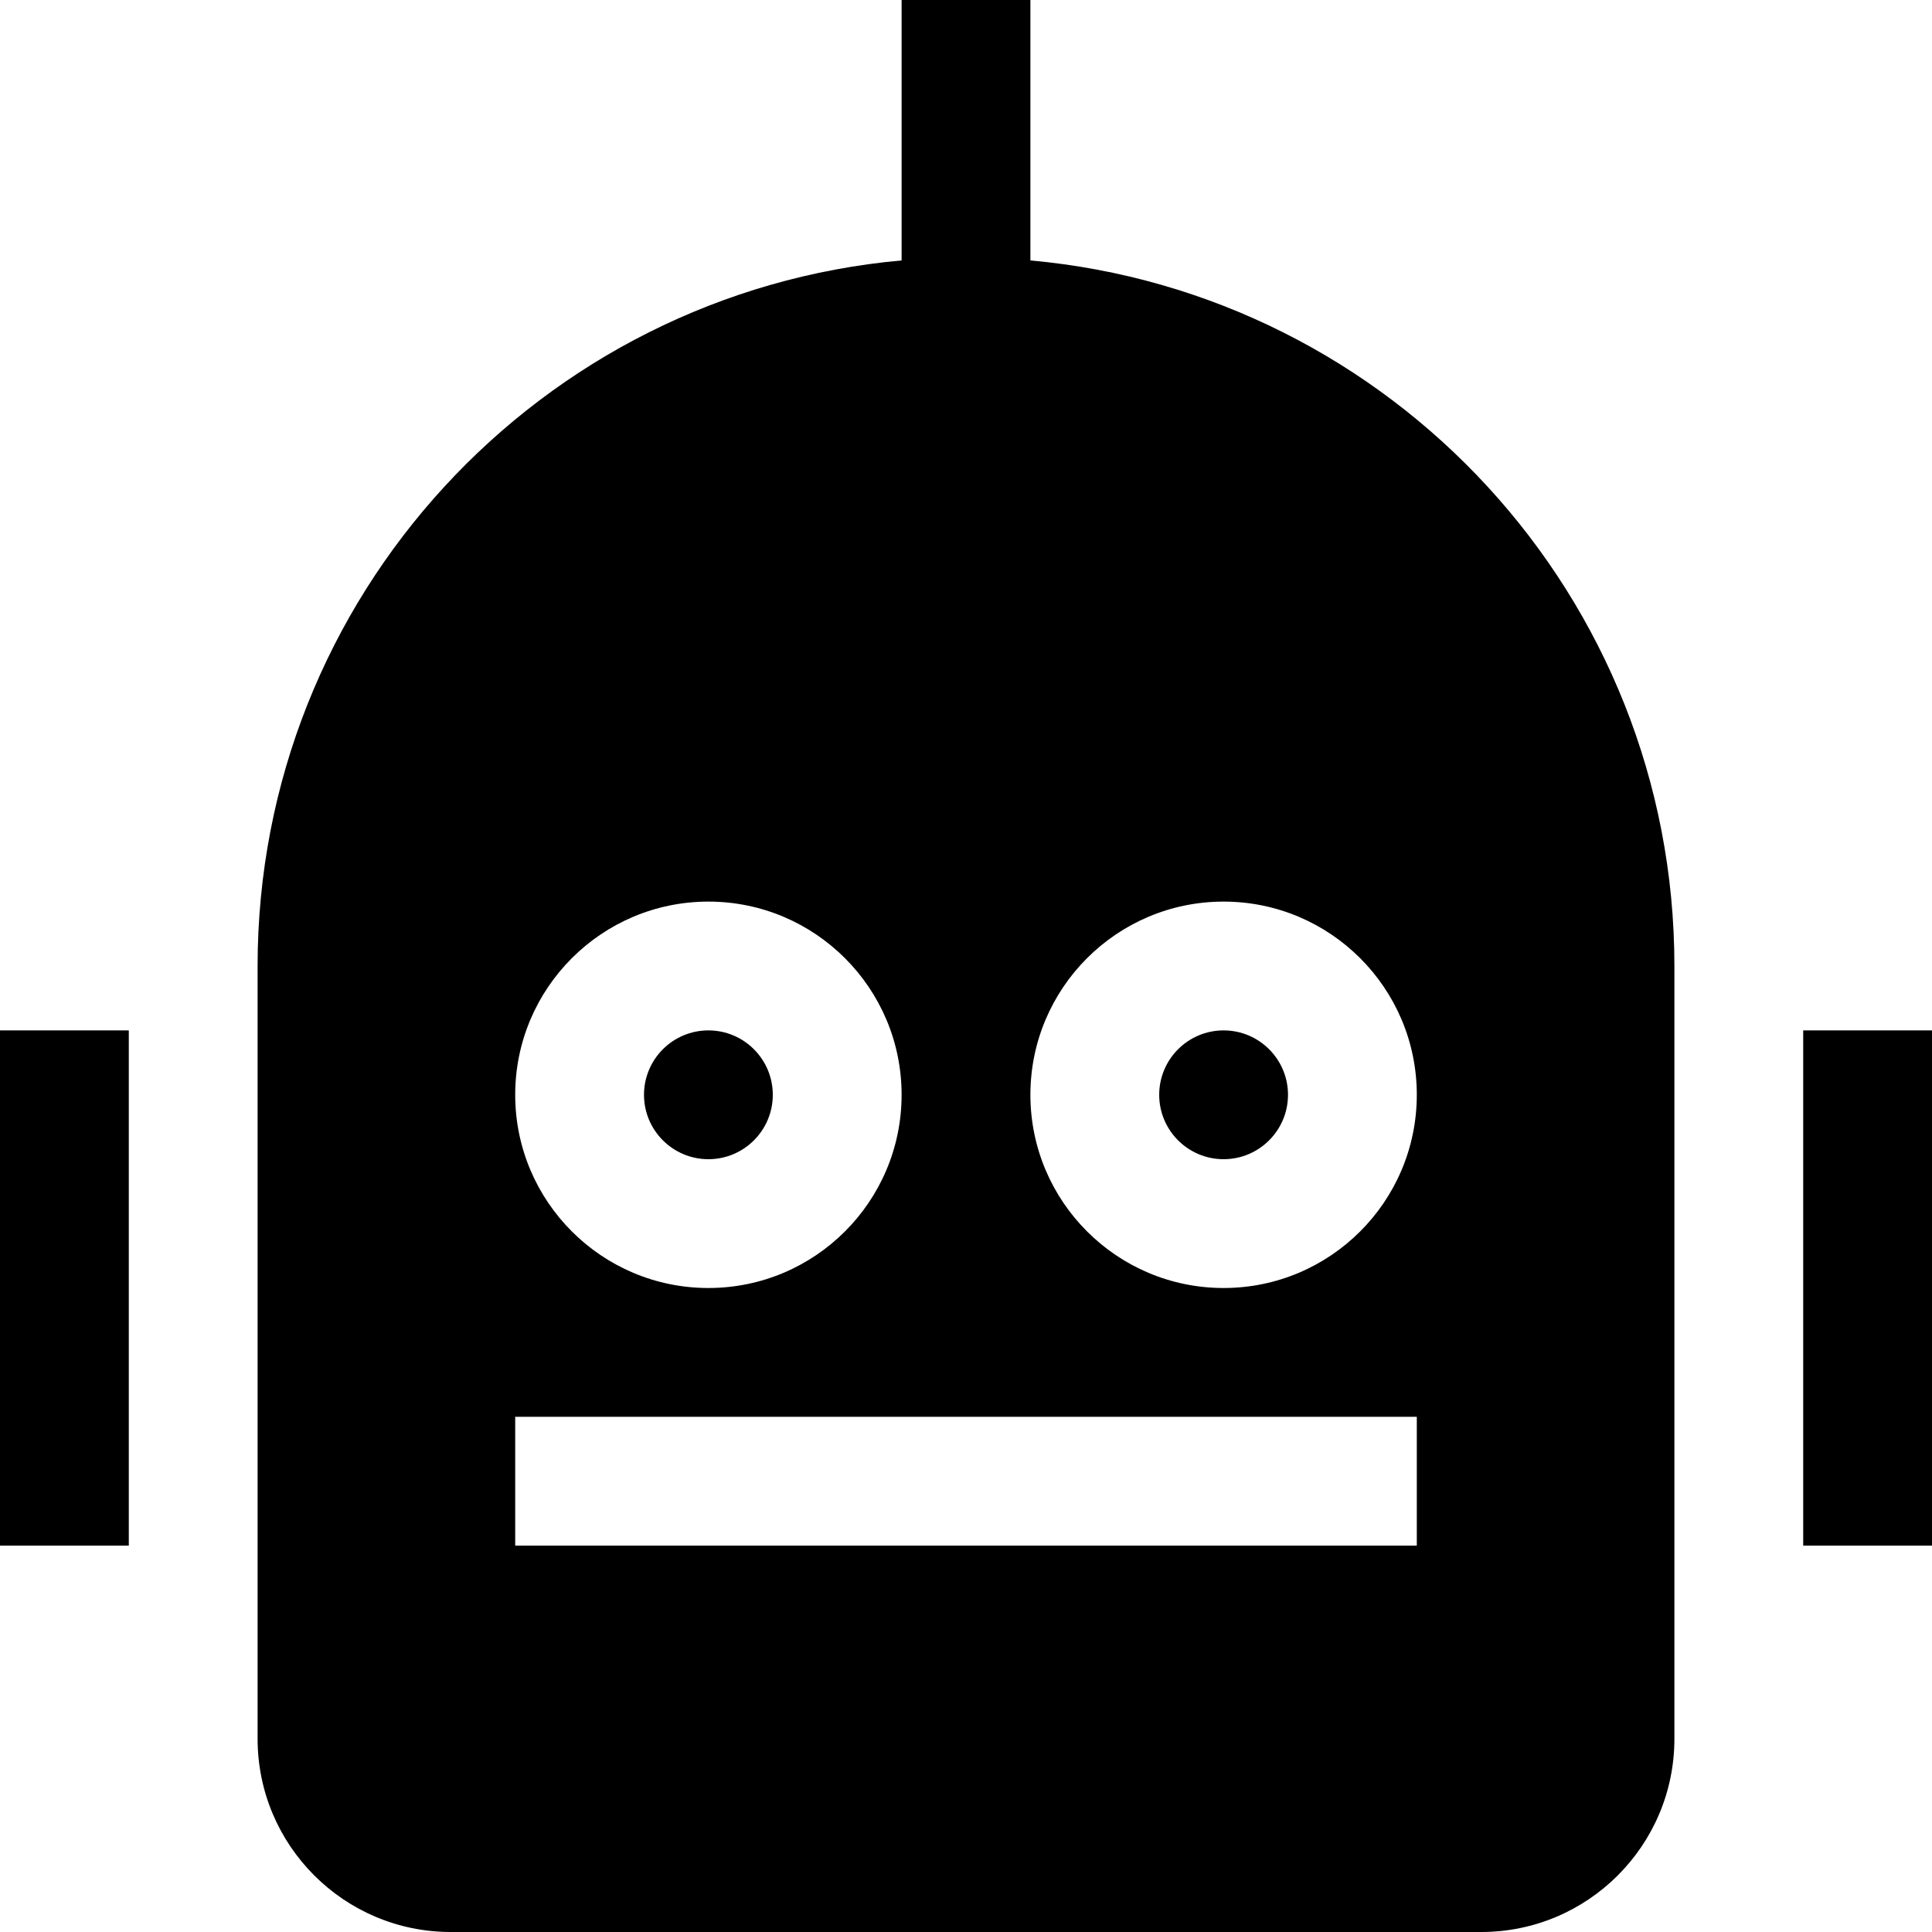
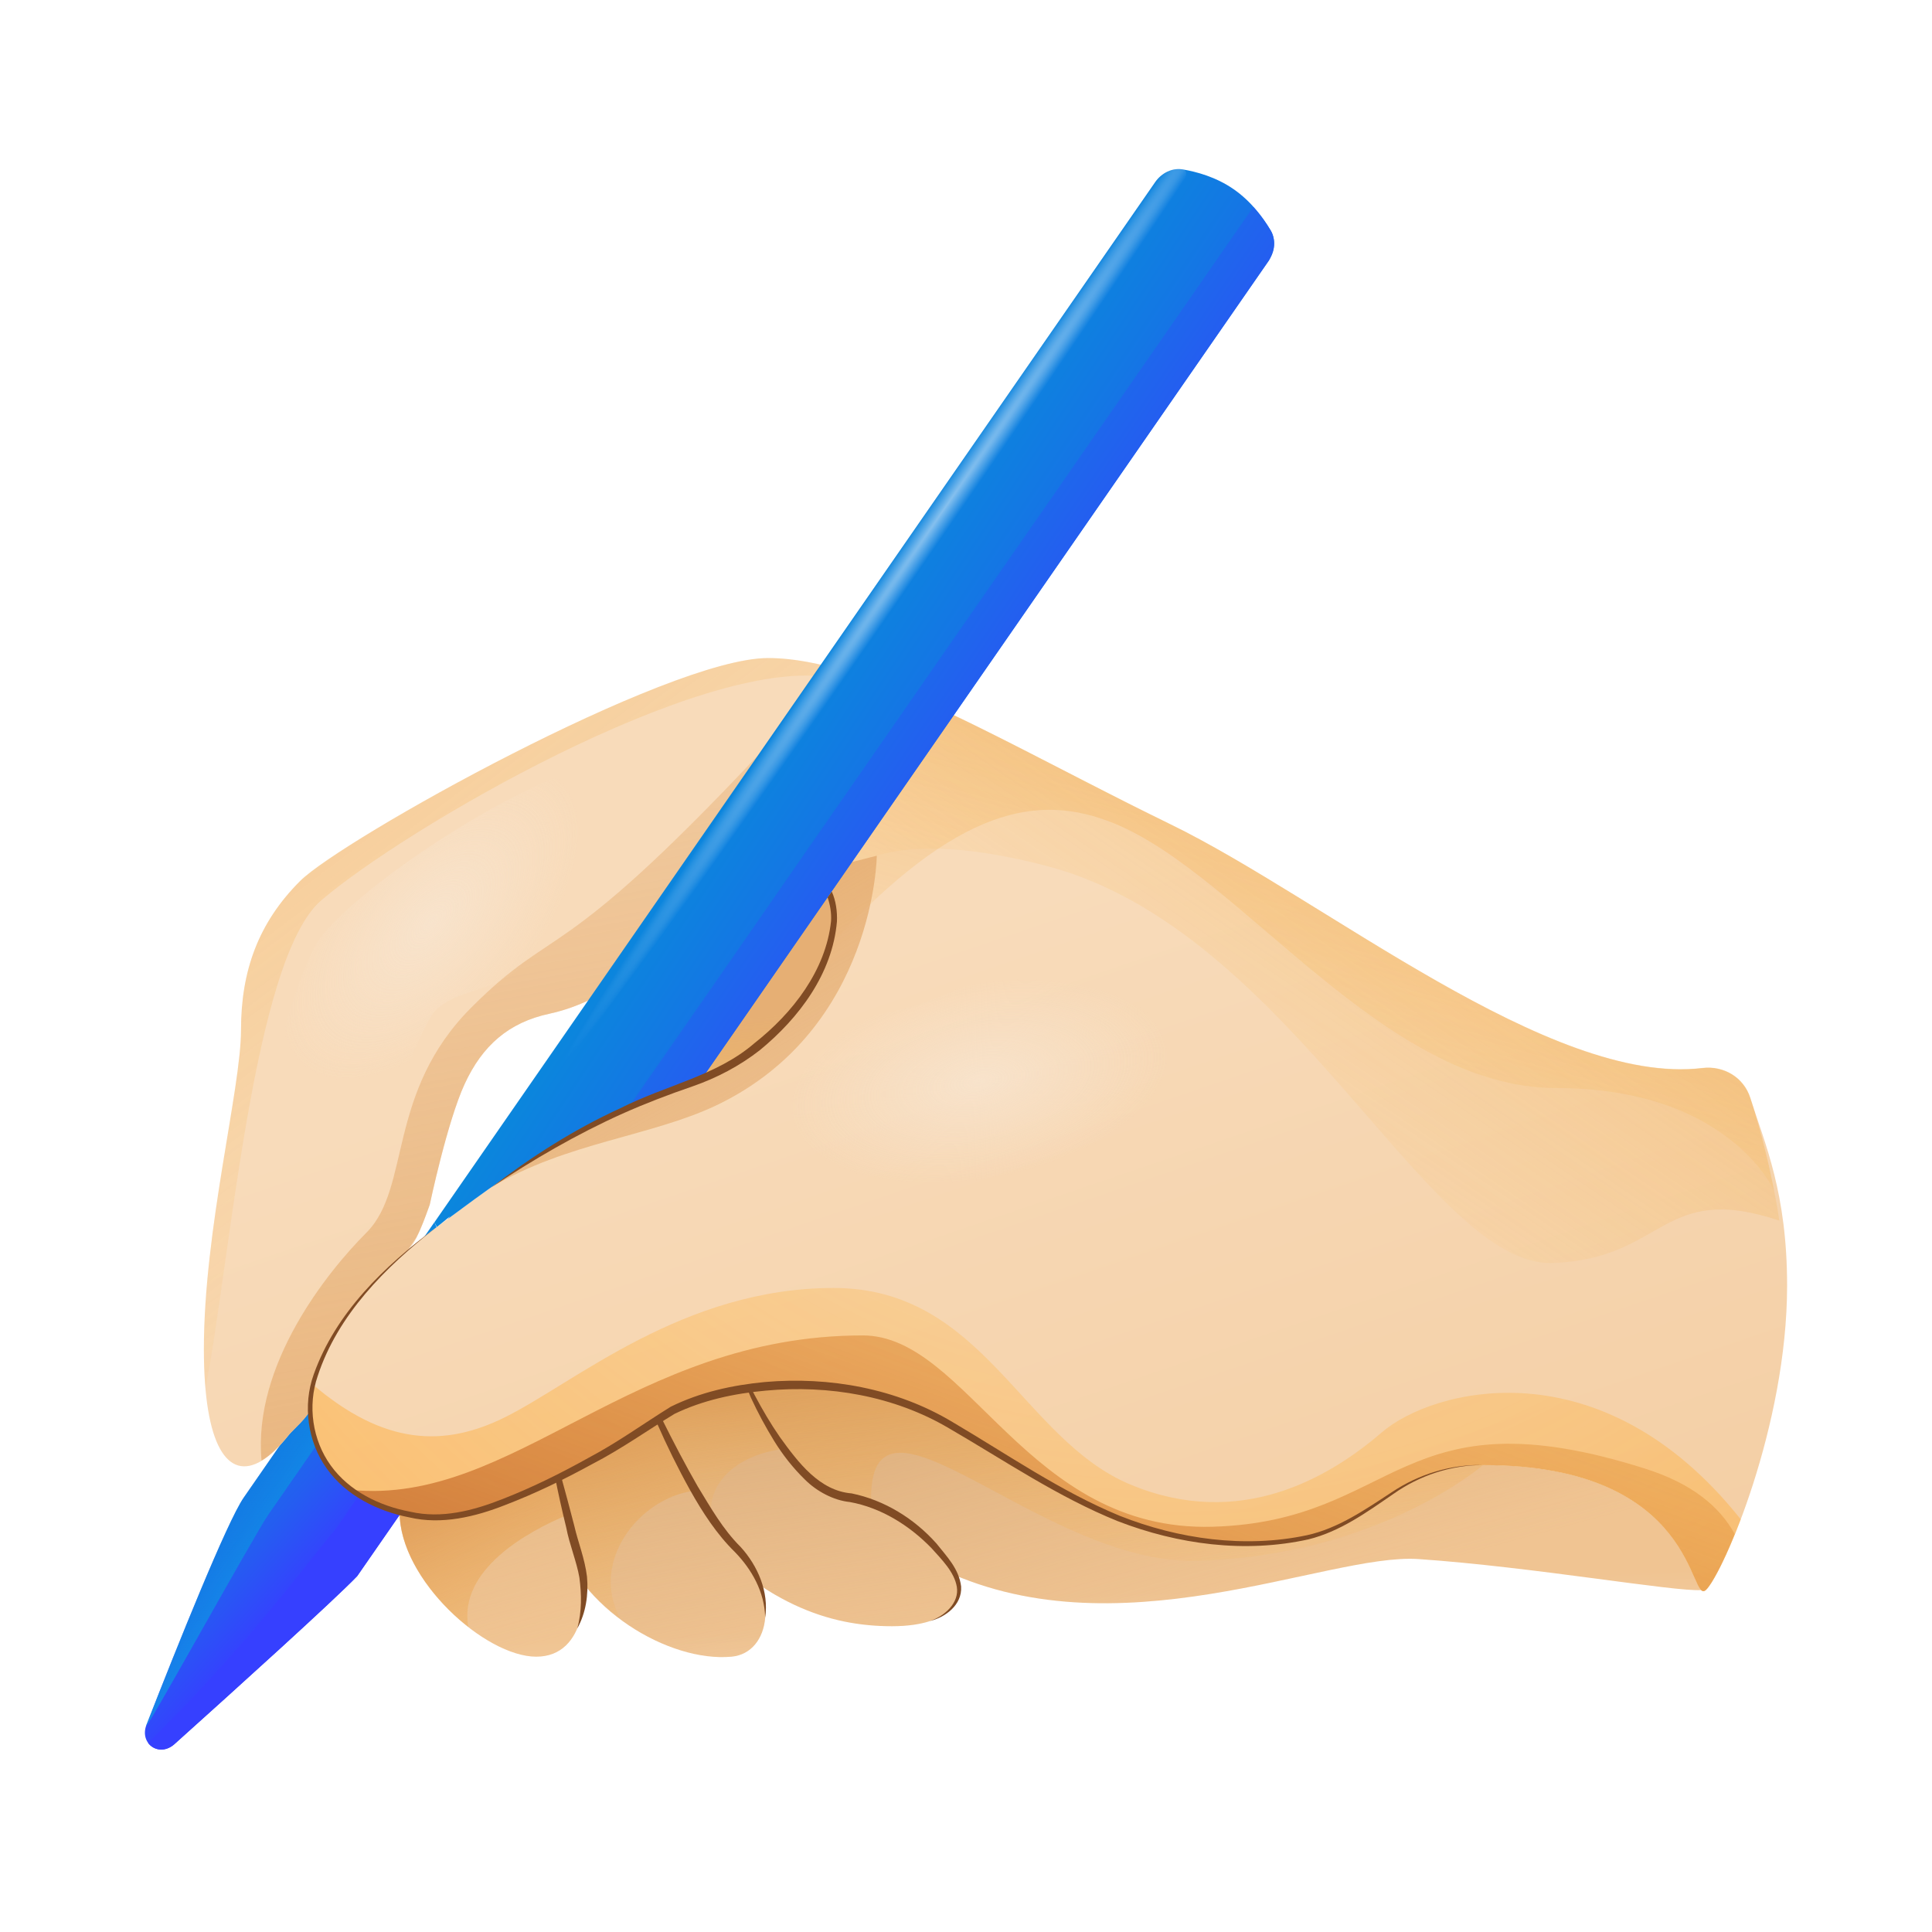
- <svg xmlns="http://www.w3.org/2000/svg" width="64px" height="64px" viewBox="0 0 15 15" fill="none">
-   <g id="SVGRepo_bgCarrier" stroke-width="0" />
-   <g id="SVGRepo_tracerCarrier" stroke-linecap="round" stroke-linejoin="round" />
-   <g id="SVGRepo_iconCarrier">
-     <path d="M5 8.5C5 8.224 5.224 8 5.5 8C5.776 8 6 8.224 6 8.5C6 8.776 5.776 9 5.5 9C5.224 9 5 8.776 5 8.5Z" fill="#000000" />
-     <path d="M9 8.5C9 8.224 9.224 8 9.5 8C9.776 8 10 8.224 10 8.5C10 8.776 9.776 9 9.5 9C9.224 9 9 8.776 9 8.5Z" fill="#000000" />
-     <path fill-rule="evenodd" clip-rule="evenodd" d="M8 2.022C10.803 2.275 13 4.631 13 7.5V13.5C13 14.328 12.328 15 11.5 15H3.5C2.672 15 2 14.328 2 13.5V7.5C2 4.631 4.197 2.275 7 2.022V0H8V2.022ZM5.5 7C4.672 7 4 7.672 4 8.5C4 9.328 4.672 10 5.5 10C6.328 10 7 9.328 7 8.5C7 7.672 6.328 7 5.5 7ZM9.5 7C8.672 7 8 7.672 8 8.5C8 9.328 8.672 10 9.5 10C10.328 10 11 9.328 11 8.5C11 7.672 10.328 7 9.5 7ZM11 12H4V11H11V12Z" fill="#000000" />
-     <path d="M0 8V12H1V8H0Z" fill="#000000" />
-     <path d="M15 8H14V12H15V8Z" fill="#000000" />
-   </g>
+ <svg xmlns="http://www.w3.org/2000/svg" width="800px" height="800px" viewBox="0 0 80 80" fill="none">
+   <path d="M35.588 42.361C33.46 45.508 30.441 47.188 28.842 46.108C27.249 45.029 27.682 41.603 29.81 38.456C31.938 35.31 34.957 33.63 36.55 34.709C38.144 35.789 37.721 39.21 35.588 42.361Z" fill="url(#paint0_linear)" />
+   <path d="M35.588 42.361C33.46 45.508 30.441 47.188 28.842 46.108C27.249 45.029 27.682 41.603 29.81 38.456C31.938 35.31 34.957 33.63 36.55 34.709C38.144 35.789 37.721 39.21 35.588 42.361Z" fill="url(#paint1_linear)" />
+   <path d="M61.415 60.663C57.159 60.663 56.976 63.921 51.905 63.921C46.834 63.921 44.116 61.839 39.407 59.029C35.481 56.687 30.864 57.176 28.44 56.687L30.248 57.975C30.248 57.975 33.633 62.287 38.745 64.858C46.157 68.585 54.929 64.293 58.742 64.558C63.492 64.884 69.367 65.922 70.457 65.841C69.922 65.403 69.474 60.663 61.415 60.663Z" fill="url(#paint2_linear)" />
+   <path d="M61.415 60.663C57.159 60.663 56.976 63.921 51.905 63.921C46.834 63.921 44.116 61.839 39.407 59.029C35.481 56.687 30.864 57.176 28.44 56.687L31.694 59.426C31.694 59.426 33.633 62.287 38.745 64.858C46.157 68.585 54.929 64.293 58.742 64.558C63.492 64.884 69.367 65.922 70.457 65.841C69.922 65.403 69.474 60.663 61.415 60.663Z" fill="url(#paint3_linear)" />
+   <path d="M61.415 60.663C57.159 60.663 56.976 63.922 51.905 63.922C46.834 63.922 44.116 61.84 39.407 59.029C35.481 56.687 30.864 57.176 28.44 58.133L31.694 59.421C31.694 59.421 32.854 61.111 35.7 63.061C36.041 62.802 36.209 63.754 36.123 62.929C35.374 55.745 42.853 64.808 49.553 64.629C57.078 64.431 61.415 60.663 61.415 60.663Z" fill="url(#paint4_linear)" />
+   <path d="M17.988 50.613L10.092 62.012C9.405 63 7.353 68.126 6.065 71.42C5.76 72.204 6.595 72.785 7.226 72.22C9.812 69.898 13.829 66.268 14.791 65.265L23.181 53.164C20.778 53.108 18.747 52.492 17.988 50.613Z" fill="url(#paint5_linear)" />
+   <path d="M6.131 72.169C6.355 72.48 6.829 72.571 7.221 72.22C9.807 69.898 13.824 66.268 14.786 65.266L23.176 53.164C22.443 53.149 21.745 53.067 21.109 52.925L13.834 63.407C13.345 63.886 10.382 68.055 6.131 72.169Z" fill="url(#paint6_linear)" />
+   <path d="M18.696 51.779C18.146 51.397 18.258 51.28 17.988 50.613L10.092 62.012C9.405 63 7.353 68.126 6.065 71.42C5.76 72.204 10.505 63.59 11.11 62.72L18.696 51.779Z" fill="url(#paint7_linear)" />
+   <path d="M28.42 62.929C31.561 66.431 34.336 67.338 36.932 67.338C39.528 67.338 40.073 66.07 39.528 65.133C38.984 64.196 37.416 62.328 34.941 61.961C32.467 61.6 30.354 55.984 30.354 55.984L27.274 55.923L24.377 59.543L28.42 62.929Z" fill="url(#paint8_linear)" />
+   <path d="M28.42 62.929C31.561 66.431 34.336 67.338 36.932 67.338C39.528 67.338 40.073 66.07 39.528 65.133C38.984 64.196 37.416 62.328 34.941 61.961C32.467 61.6 30.354 55.984 30.354 55.984L27.274 55.923L24.377 59.543L28.42 62.929Z" fill="url(#paint9_linear)" />
+   <path d="M29.784 63.804C28.71 61.783 30.303 60.241 32.467 59.996C31.209 58.25 30.354 55.984 30.354 55.984L27.274 55.923L25.691 57.899L25.497 58.464C25.497 58.464 31.021 66.131 29.784 63.804Z" fill="url(#paint10_linear)" />
+   <path d="M30.355 55.984C30.945 57.196 31.53 58.408 32.294 59.507C33.053 60.561 33.934 61.732 35.267 61.839C36.632 62.119 37.864 62.888 38.775 63.911C39.193 64.441 39.707 64.95 39.798 65.693C39.844 66.472 39.131 66.971 38.505 67.124C39.126 66.915 39.727 66.365 39.62 65.708C39.518 65.092 38.994 64.578 38.566 64.1C37.65 63.158 36.479 62.43 35.191 62.196C34.514 62.129 33.811 61.747 33.333 61.269C32.834 60.785 32.411 60.24 32.055 59.665C31.698 59.085 31.378 58.489 31.093 57.873C30.823 57.247 30.599 56.611 30.355 55.984Z" fill="#804B24" />
+   <path d="M23.049 63.468C23.955 66.61 27.697 68.84 30.293 68.6C31.917 68.448 32.345 65.943 30.415 64.013C28.486 62.084 27.269 58.749 27.269 58.749L25.523 53.327L22.804 60.271L21.053 64.013L23.049 63.468Z" fill="url(#paint11_linear)" />
+   <path d="M23.049 63.468C23.955 66.61 27.697 68.84 30.293 68.6C31.917 68.448 32.345 65.943 30.415 64.013C28.486 62.084 27.269 58.749 27.269 58.749L25.523 53.327L22.804 60.271L21.053 64.013L23.049 63.468Z" fill="url(#paint12_linear)" />
+   <path d="M28.715 61.732C27.804 60.194 27.269 58.743 27.269 58.743L26.383 55.989L24.418 56.157L22.809 60.266L21.893 62.231L22.504 63.616L23.054 63.468C23.466 64.899 24.479 66.12 25.691 67.027C24.408 64.715 26.409 62.058 28.715 61.732Z" fill="url(#paint13_linear)" />
+   <path d="M31.683 66.976C31.663 65.922 31.128 64.985 30.431 64.267C29.677 63.529 29.092 62.623 28.583 61.717C27.564 59.884 26.735 57.965 26.068 55.989C26.969 57.868 27.86 59.752 28.888 61.544C29.428 62.429 29.932 63.325 30.665 64.053C31.383 64.838 31.846 65.927 31.683 66.976Z" fill="#804B24" />
+   <path d="M16.547 62.618C16.547 65.423 20.091 68.6 22.204 68.6C24.316 68.6 24.377 65.764 24.016 64.675C23.654 63.591 23.12 61.198 23.12 61.198L21.297 60.027L16.547 62.618Z" fill="url(#paint14_linear)" />
+   <path d="M16.547 62.618C16.547 65.423 20.091 68.6 22.204 68.6C24.316 68.6 24.377 65.764 24.016 64.675C23.654 63.591 23.12 61.198 23.12 61.198L21.297 60.027L16.547 62.618Z" fill="url(#paint15_linear)" />
+   <path d="M23.481 62.735C23.278 61.916 23.12 61.198 23.12 61.198L21.297 60.027L16.547 62.613C16.547 64.334 17.876 66.187 19.393 67.368C18.966 64.986 21.878 63.407 23.481 62.735Z" fill="url(#paint16_linear)" />
+   <path d="M23.904 67.429C24.098 66.727 24.082 66.009 23.991 65.322C23.879 64.665 23.578 63.952 23.446 63.25C23.1 61.844 22.82 60.429 22.606 58.998C23.039 60.378 23.415 61.773 23.777 63.168C23.94 63.881 24.21 64.512 24.306 65.286C24.373 66.024 24.261 66.793 23.904 67.429Z" fill="#804B24" />
+   <path d="M12.846 58.337C12.922 61.523 15.865 62.832 18.217 62.832C20.569 62.832 25.543 60.011 27.264 58.744C28.985 57.476 34.697 56.224 39.406 59.029C44.115 61.834 46.834 63.921 51.905 63.921C56.975 63.921 57.159 60.663 61.415 60.663C70.38 60.663 69.927 66.548 70.65 65.825C71.373 65.102 74 59.034 74 53.24C74 49.407 73.089 47.375 72.473 45.461C72.203 44.616 71.373 44.122 70.492 44.229C64.184 44.988 54.847 37.239 48.463 34.134C41.58 30.784 35.965 27.25 31.8 27.25C27.636 27.25 14.144 34.765 12.424 36.486C10.703 38.206 9.98 40.197 9.98 42.646C9.98 45.09 8.442 50.888 8.442 55.867C8.442 59.849 9.425 61.34 10.84 60.485C11.197 60.271 11.573 59.91 11.976 59.401C12.093 59.248 12.851 58.581 12.846 58.337C12.846 56.432 14.328 53.978 16.878 51.774C17.245 51.458 17.545 50.573 17.795 49.88C17.795 49.88 18.518 46.439 19.246 44.871C19.974 43.303 21.058 42.335 22.748 41.974C27.564 40.94 31.199 34.668 33.613 36.119C36.026 37.57 33.49 43.13 28.659 44.82C23.828 46.51 21.297 48.434 18.034 50.847C14.771 53.261 12.846 56.163 12.846 58.337Z" fill="url(#paint17_linear)" />
+   <path d="M70.492 44.224C64.184 44.983 54.847 37.234 48.463 34.129C43.301 31.614 38.851 29.002 35.196 27.852L33.612 36.119C34.101 36.41 34.366 36.807 34.447 37.265C34.519 37.525 34.534 37.815 34.524 38.115C34.524 38.146 34.519 38.176 34.519 38.207C34.498 38.517 34.442 38.838 34.341 39.174C39.686 33.345 43.051 32.836 46.142 34.098C51.406 36.247 57.281 45.054 64.434 45.054C71.556 45.054 73.44 49.259 73.455 49.29C73.15 47.727 72.773 46.398 72.472 45.451C72.335 45.029 72.06 44.693 71.709 44.479C71.368 44.27 70.95 44.173 70.523 44.219C70.507 44.23 70.502 44.224 70.492 44.224Z" fill="url(#paint18_linear)" />
+   <path d="M48.463 34.128C44.569 32.229 41.076 30.279 38.027 28.94L34.738 36.251C35.919 35.233 38.337 34.561 43.306 35.849C53.447 38.476 59.154 52.512 64.317 52.298C68.97 52.11 68.782 48.918 73.679 50.542C73.359 48.434 72.86 46.642 72.478 45.451C72.34 45.028 72.065 44.692 71.714 44.478C71.363 44.264 70.935 44.168 70.497 44.219C64.184 44.982 54.842 37.234 48.463 34.128Z" fill="url(#paint19_linear)" />
+   <path d="M33.613 36.124C36.026 37.575 33.49 43.134 28.659 44.825C25.014 46.102 22.677 47.513 20.346 49.162C23.471 47.294 27.04 47.049 29.754 45.726C36.24 42.559 36.306 35.432 36.306 35.432L33.613 36.124Z" fill="url(#paint20_linear)" />
+   <path d="M31.8 27.246C27.636 27.246 14.144 34.76 12.424 36.481C10.703 38.202 9.98 40.192 9.98 42.641C9.98 45.085 8.442 50.883 8.442 55.862C8.442 56.458 8.468 56.998 8.509 57.486C9.537 52.253 10.474 39.698 13.309 37.275C16.807 34.286 28.944 27.225 34.285 28.04C34.814 28.121 35.221 28.081 35.573 27.984C34.208 27.52 32.946 27.246 31.8 27.246Z" fill="url(#paint21_linear)" />
+   <path d="M34.26 36.751C34.316 36.843 34.351 36.939 34.382 37.041L34.738 36.252C34.55 36.415 34.387 36.583 34.26 36.751Z" fill="url(#paint22_linear)" />
+   <path d="M17.795 49.886C17.795 49.886 18.518 46.444 19.246 44.876C19.969 43.308 21.058 42.34 22.748 41.979C23.573 41.801 24.357 41.465 25.111 41.047C28.481 37.687 32.732 29.847 31.408 31.252C23.023 40.172 23.054 38.181 19.521 41.714C15.987 45.248 17.031 49.183 15.173 51.041C13.559 52.655 10.464 56.504 10.83 60.48C11.187 60.266 11.568 59.91 11.966 59.401C12.088 59.253 12.846 58.586 12.841 58.342C12.841 58.342 12.704 57.125 13.819 55.307C13.829 55.292 13.839 55.282 13.844 55.272C14.531 54.116 15.555 52.915 16.868 51.784C16.99 51.611 17.108 51.433 17.23 51.255C17.449 50.848 17.632 50.334 17.795 49.886Z" fill="url(#paint23_linear)" />
+   <path d="M70.65 65.826C70.93 65.546 71.495 64.461 72.081 62.913C66.287 55.628 59.307 57.512 57.22 59.309C55.046 61.182 51.365 63.356 46.834 61.483C42.303 59.609 40.735 53.332 34.519 53.332C28.303 53.332 23.833 57.227 20.936 58.672C18.401 59.94 15.906 59.859 12.928 57.308L12.846 58.342C12.928 61.707 16.054 62.837 18.217 62.837C20.569 62.837 25.548 60.017 27.264 58.749C28.985 57.481 34.697 56.229 39.406 59.034C44.115 61.839 46.834 63.926 51.905 63.926C56.975 63.926 57.159 60.668 61.415 60.668C70.38 60.663 69.927 66.548 70.65 65.826Z" fill="url(#paint24_radial)" />
+   <path d="M70.65 65.825C70.889 65.586 71.343 64.731 71.831 63.524C71.21 62.379 70.049 61.426 68.145 60.821C57.912 57.562 57.912 62.995 50.215 63.219C42.517 63.443 40.073 55.297 35.725 55.297C26.139 55.297 21.282 62.343 14.557 61.696C15.646 62.501 17.062 62.837 18.212 62.837C20.564 62.837 25.543 60.016 27.259 58.749C28.98 57.481 34.692 56.228 39.401 59.034C44.11 61.839 46.829 63.926 51.9 63.926C56.97 63.926 57.154 60.668 61.41 60.668C70.38 60.663 69.927 66.548 70.65 65.825Z" fill="url(#paint25_linear)" />
+   <path d="M16.879 51.779C16.873 51.785 16.873 51.785 16.868 51.79C16.873 51.785 16.873 51.779 16.879 51.779Z" fill="url(#paint26_linear)" />
+   <path opacity="0.75" d="M36.688 41.938C38.953 41.516 40.119 40.518 41.952 40.177C43.79 39.836 52.058 39.057 52.76 43.033C53.463 47.009 47.674 49.275 44.289 50.955C40.903 52.635 32.213 51.769 31.098 48.618C29.993 45.466 33.124 42.6 36.688 41.938Z" fill="url(#paint27_radial)" />
+   <path opacity="0.75" d="M21.791 39.871C20.686 41.093 18.884 40.905 17.988 41.893C17.092 42.885 14.043 52.599 11.914 50.614C9.786 48.628 11.797 41.704 12.989 39.276C14.185 36.842 24.367 30.326 26.373 31.66C28.379 32.993 23.532 37.947 21.791 39.871Z" fill="url(#paint28_radial)" />
+   <path d="M52.618 9.544C52.322 9.04 51.818 8.343 51.08 7.833C50.347 7.324 49.538 7.111 48.972 7.014C48.55 6.943 48.102 7.151 47.832 7.543L17.988 50.614C18.019 50.685 18.06 50.741 18.09 50.807C18.279 50.664 18.452 50.512 18.635 50.364L18.533 50.481C21.557 48.241 24.082 46.424 28.659 44.82C28.807 44.769 28.939 44.693 29.082 44.637L30.904 42.01L52.526 10.807C52.801 10.415 52.837 9.916 52.618 9.544Z" fill="url(#paint29_linear)" />
+   <path d="M21.399 47.875L48.265 9.055C49.013 7.818 49.339 7.075 48.977 7.014C48.555 6.943 48.107 7.151 47.837 7.543L17.988 50.614C18.024 50.7 18.039 50.756 18.065 50.827C19.261 49.942 20.31 48.908 21.399 47.875Z" fill="url(#paint30_radial)" />
+   <path d="M52.526 10.811C52.562 10.765 52.577 10.71 52.602 10.659C52.684 10.501 52.745 10.333 52.755 10.17C52.77 9.951 52.724 9.732 52.617 9.544C52.612 9.539 52.607 9.528 52.602 9.523C52.434 9.243 52.2 8.907 51.9 8.571L26.007 45.879C26.821 45.517 27.687 45.161 28.659 44.82C28.807 44.769 28.939 44.692 29.082 44.636L30.904 42.009L52.526 10.811Z" fill="url(#paint31_linear)" />
+   <path d="M61.415 60.663C60.076 60.663 58.778 61.096 57.693 61.864C56.609 62.608 55.499 63.417 54.175 63.743C51.548 64.323 48.779 63.952 46.289 62.99C43.8 61.987 41.585 60.469 39.294 59.141C37.029 57.802 34.315 57.339 31.709 57.583C30.405 57.7 29.097 57.98 27.931 58.545C26.841 59.207 25.711 60.011 24.535 60.617C23.364 61.259 22.163 61.844 20.91 62.323C19.683 62.806 18.283 63.147 16.95 62.832C15.636 62.577 14.328 61.931 13.528 60.806C12.734 59.696 12.531 58.189 12.989 56.916C13.9 54.35 15.926 52.421 18.029 50.852C15.957 52.466 13.982 54.452 13.157 56.972C12.729 58.209 12.938 59.635 13.696 60.683C14.46 61.747 15.717 62.358 16.99 62.598C18.288 62.893 19.582 62.557 20.809 62.073C22.035 61.595 23.227 61.004 24.383 60.358C25.569 59.731 26.602 58.978 27.773 58.25C29 57.644 30.334 57.354 31.668 57.227C34.341 56.992 37.12 57.491 39.437 58.881C41.728 60.23 43.922 61.758 46.366 62.766C48.799 63.733 51.548 64.115 54.119 63.57C55.413 63.285 56.522 62.516 57.632 61.788C58.752 61.04 60.081 60.632 61.415 60.663Z" fill="#804B24" />
+   <path d="M34.27 37.158C34.376 37.474 34.432 37.805 34.412 38.141C34.198 40.177 32.824 41.949 31.24 43.196C29.677 44.55 27.549 44.942 25.676 45.895C23.772 46.765 22 47.9 20.346 49.168C22.081 48.012 23.884 46.964 25.778 46.113C26.724 45.691 27.697 45.319 28.68 44.983C29.677 44.637 30.629 44.138 31.469 43.481C33.083 42.153 34.468 40.325 34.656 38.156C34.672 37.739 34.616 37.306 34.443 36.919L34.27 37.158Z" fill="#804B24" />
+   <defs>
+     <linearGradient id="paint0_linear" x1="36.751" y1="44.65" x2="15.613" y2="22.52" gradientUnits="userSpaceOnUse">
+       <stop offset="0.001" stop-color="#FFCB4B" />
+       <stop offset="1" stop-color="#FFD748" />
+     </linearGradient>
+     <linearGradient id="paint1_linear" x1="34.297" y1="57.355" x2="32.848" y2="41.961" gradientUnits="userSpaceOnUse">
+       <stop stop-color="#E6AF74" stop-opacity="0" />
+       <stop offset="1" stop-color="#E6AF74" />
+     </linearGradient>
+     <linearGradient id="paint2_linear" x1="49.639" y1="65.851" x2="49.877" y2="71.566" gradientUnits="userSpaceOnUse">
+       <stop offset="0.001" stop-color="#F0C492" />
+       <stop offset="1" stop-color="#F8DBBA" />
+     </linearGradient>
+     <linearGradient id="paint3_linear" x1="51.027" y1="67.037" x2="43.661" y2="40.112" gradientUnits="userSpaceOnUse">
+       <stop stop-color="#D2A374" stop-opacity="0" />
+       <stop offset="1" stop-color="#B88653" />
+     </linearGradient>
+     <linearGradient id="paint4_linear" x1="45.617" y1="67.434" x2="43.624" y2="44.252" gradientUnits="userSpaceOnUse">
+       <stop stop-color="#FFBA47" stop-opacity="0" />
+       <stop offset="1" stop-color="#C66F34" />
+     </linearGradient>
+     <linearGradient id="paint5_linear" x1="2.956" y1="52.129" x2="15.011" y2="62.991" gradientUnits="userSpaceOnUse">
+       <stop offset="0.001" stop-color="#0097D4" />
+       <stop offset="0.237" stop-color="#0294D6" />
+       <stop offset="0.444" stop-color="#0989DB" />
+       <stop offset="0.641" stop-color="#1477E4" />
+       <stop offset="0.83" stop-color="#245EF0" />
+       <stop offset="1" stop-color="#3640FF" />
+     </linearGradient>
+     <linearGradient id="paint6_linear" x1="5.576" y1="53.677" x2="14.331" y2="62.345" gradientUnits="userSpaceOnUse">
+       <stop offset="0.001" stop-color="#0097D4" />
+       <stop offset="0.237" stop-color="#0294D6" />
+       <stop offset="0.444" stop-color="#0989DB" />
+       <stop offset="0.641" stop-color="#1477E4" />
+       <stop offset="0.83" stop-color="#245EF0" />
+       <stop offset="1" stop-color="#3640FF" />
+     </linearGradient>
+     <linearGradient id="paint7_linear" x1="9.117" y1="59.096" x2="14.718" y2="62.844" gradientUnits="userSpaceOnUse">
+       <stop stop-color="#0097D4" stop-opacity="0" />
+       <stop offset="0.334" stop-color="#029AD7" stop-opacity="0.334" />
+       <stop offset="0.629" stop-color="#08A3E2" stop-opacity="0.629" />
+       <stop offset="0.907" stop-color="#13B2F4" stop-opacity="0.907" />
+       <stop offset="1" stop-color="#17B9FC" />
+     </linearGradient>
+     <linearGradient id="paint8_linear" x1="32.251" y1="67.549" x2="32.492" y2="73.345" gradientUnits="userSpaceOnUse">
+       <stop offset="0.001" stop-color="#F0C492" />
+       <stop offset="1" stop-color="#F8DBBA" />
+     </linearGradient>
+     <linearGradient id="paint9_linear" x1="33.123" y1="69.948" x2="29.38" y2="44.472" gradientUnits="userSpaceOnUse">
+       <stop stop-color="#D2A374" stop-opacity="0" />
+       <stop offset="1" stop-color="#B88653" />
+     </linearGradient>
+     <linearGradient id="paint10_linear" x1="29.446" y1="63.793" x2="28.269" y2="52.247" gradientUnits="userSpaceOnUse">
+       <stop stop-color="#FFBA47" stop-opacity="0" />
+       <stop offset="1" stop-color="#C66F34" />
+     </linearGradient>
+     <linearGradient id="paint11_linear" x1="26.475" y1="67.79" x2="26.717" y2="73.586" gradientUnits="userSpaceOnUse">
+       <stop offset="0.001" stop-color="#F0C492" />
+       <stop offset="1" stop-color="#F8DBBA" />
+     </linearGradient>
+     <linearGradient id="paint12_linear" x1="27.471" y1="70.991" x2="22.279" y2="43.824" gradientUnits="userSpaceOnUse">
+       <stop stop-color="#D2A374" stop-opacity="0" />
+       <stop offset="1" stop-color="#B88653" />
+     </linearGradient>
+     <linearGradient id="paint13_linear" x1="27.294" y1="68.817" x2="22.314" y2="51.748" gradientUnits="userSpaceOnUse">
+       <stop stop-color="#FFBA47" stop-opacity="0" />
+       <stop offset="1" stop-color="#C66F34" />
+     </linearGradient>
+     <linearGradient id="paint14_linear" x1="20.522" y1="68.038" x2="20.764" y2="73.834" gradientUnits="userSpaceOnUse">
+       <stop offset="0.001" stop-color="#F0C492" />
+       <stop offset="1" stop-color="#F8DBBA" />
+     </linearGradient>
+     <linearGradient id="paint15_linear" x1="21.526" y1="68.263" x2="13.92" y2="40.855" gradientUnits="userSpaceOnUse">
+       <stop stop-color="#D2A374" stop-opacity="0" />
+       <stop offset="1" stop-color="#B88653" />
+     </linearGradient>
+     <linearGradient id="paint16_linear" x1="24.395" y1="71.085" x2="15.656" y2="54.468" gradientUnits="userSpaceOnUse">
+       <stop stop-color="#FFBA47" stop-opacity="0" />
+       <stop offset="1" stop-color="#C66F34" />
+     </linearGradient>
+     <linearGradient id="paint17_linear" x1="57.327" y1="101.28" x2="36.137" y2="39.159" gradientUnits="userSpaceOnUse">
+       <stop offset="0.001" stop-color="#F0C492" />
+       <stop offset="1" stop-color="#F8DBBA" />
+     </linearGradient>
+     <linearGradient id="paint18_linear" x1="51.249" y1="49.729" x2="64.832" y2="0.467" gradientUnits="userSpaceOnUse">
+       <stop stop-color="#FFBC47" stop-opacity="0" />
+       <stop offset="1" stop-color="#C86F34" />
+     </linearGradient>
+     <linearGradient id="paint19_linear" x1="49.379" y1="49.251" x2="84.876" y2="-2.909" gradientUnits="userSpaceOnUse">
+       <stop stop-color="#FFBC47" stop-opacity="0" />
+       <stop offset="1" stop-color="#C86F34" />
+     </linearGradient>
+     <linearGradient id="paint20_linear" x1="41.568" y1="65.841" x2="25.268" y2="36.864" gradientUnits="userSpaceOnUse">
+       <stop stop-color="#E6AF74" stop-opacity="0" />
+       <stop offset="1" stop-color="#E6AF74" />
+     </linearGradient>
+     <linearGradient id="paint21_linear" x1="28.682" y1="51.537" x2="-27.825" y2="-23.322" gradientUnits="userSpaceOnUse">
+       <stop stop-color="#FFBC47" stop-opacity="0" />
+       <stop offset="1" stop-color="#C86F34" />
+     </linearGradient>
+     <linearGradient id="paint22_linear" x1="50.507" y1="54.037" x2="37.467" y2="39.821" gradientUnits="userSpaceOnUse">
+       <stop stop-color="#FFBB47" stop-opacity="0.969" />
+       <stop offset="0.003" stop-color="#FFBA47" />
+       <stop offset="1" stop-color="#FFD748" stop-opacity="0" />
+     </linearGradient>
+     <linearGradient id="paint23_linear" x1="13.481" y1="3.216" x2="26.4" y2="74.091" gradientUnits="userSpaceOnUse">
+       <stop stop-color="#E6AF74" stop-opacity="0" />
+       <stop offset="1" stop-color="#E6AF74" />
+     </linearGradient>
+     <radialGradient id="paint24_radial" cx="0" cy="0" r="1" gradientUnits="userSpaceOnUse" gradientTransform="translate(48.4737 27.4333) scale(111.479)">
+       <stop stop-color="#FFBC47" stop-opacity="0" />
+       <stop offset="1" stop-color="#FF8900" />
+     </radialGradient>
+     <linearGradient id="paint25_linear" x1="55.181" y1="30.09" x2="37.795" y2="77.269" gradientUnits="userSpaceOnUse">
+       <stop stop-color="#FFBC47" stop-opacity="0" />
+       <stop offset="1" stop-color="#C86F34" />
+     </linearGradient>
+     <linearGradient id="paint26_linear" x1="16.875" y1="51.784" x2="16.872" y2="51.782" gradientUnits="userSpaceOnUse">
+       <stop offset="0.001" stop-color="#FFCB4B" />
+       <stop offset="1" stop-color="#FFD748" />
+     </linearGradient>
+     <radialGradient id="paint27_radial" cx="0" cy="0" r="1" gradientUnits="userSpaceOnUse" gradientTransform="translate(40.5459 44.7777) rotate(169.5) scale(7.96011 4.04371)">
+       <stop stop-color="#F8E6D2" />
+       <stop offset="1" stop-color="#F8E6D2" stop-opacity="0" />
+     </radialGradient>
+     <radialGradient id="paint28_radial" cx="0" cy="0" r="1" gradientUnits="userSpaceOnUse" gradientTransform="translate(17.8525 38.1876) rotate(-47.8593) scale(7.98261 4.08627)">
+       <stop stop-color="#F8E6D2" />
+       <stop offset="1" stop-color="#F8E6D2" stop-opacity="0" />
+     </radialGradient>
+     <linearGradient id="paint29_linear" x1="23.416" y1="21.851" x2="43.64" y2="35.374" gradientUnits="userSpaceOnUse">
+       <stop offset="0.001" stop-color="#0097D4" />
+       <stop offset="0.237" stop-color="#0294D6" />
+       <stop offset="0.444" stop-color="#0989DB" />
+       <stop offset="0.641" stop-color="#1477E4" />
+       <stop offset="0.83" stop-color="#245EF0" />
+       <stop offset="1" stop-color="#3640FF" />
+     </linearGradient>
+     <radialGradient id="paint30_radial" cx="0" cy="0" r="1" gradientUnits="userSpaceOnUse" gradientTransform="translate(39.0984 21.0703) rotate(-55.4788) scale(27.8805 0.597168)">
+       <stop stop-color="white" stop-opacity="0.5" />
+       <stop offset="1" stop-color="white" stop-opacity="0" />
+     </radialGradient>
+     <linearGradient id="paint31_linear" x1="21.493" y1="15.323" x2="44.434" y2="30.959" gradientUnits="userSpaceOnUse">
+       <stop offset="0.001" stop-color="#0097D4" />
+       <stop offset="0.237" stop-color="#0294D6" />
+       <stop offset="0.444" stop-color="#0989DB" />
+       <stop offset="0.641" stop-color="#1477E4" />
+       <stop offset="0.83" stop-color="#245EF0" />
+       <stop offset="1" stop-color="#3640FF" />
+     </linearGradient>
+   </defs>
</svg>
